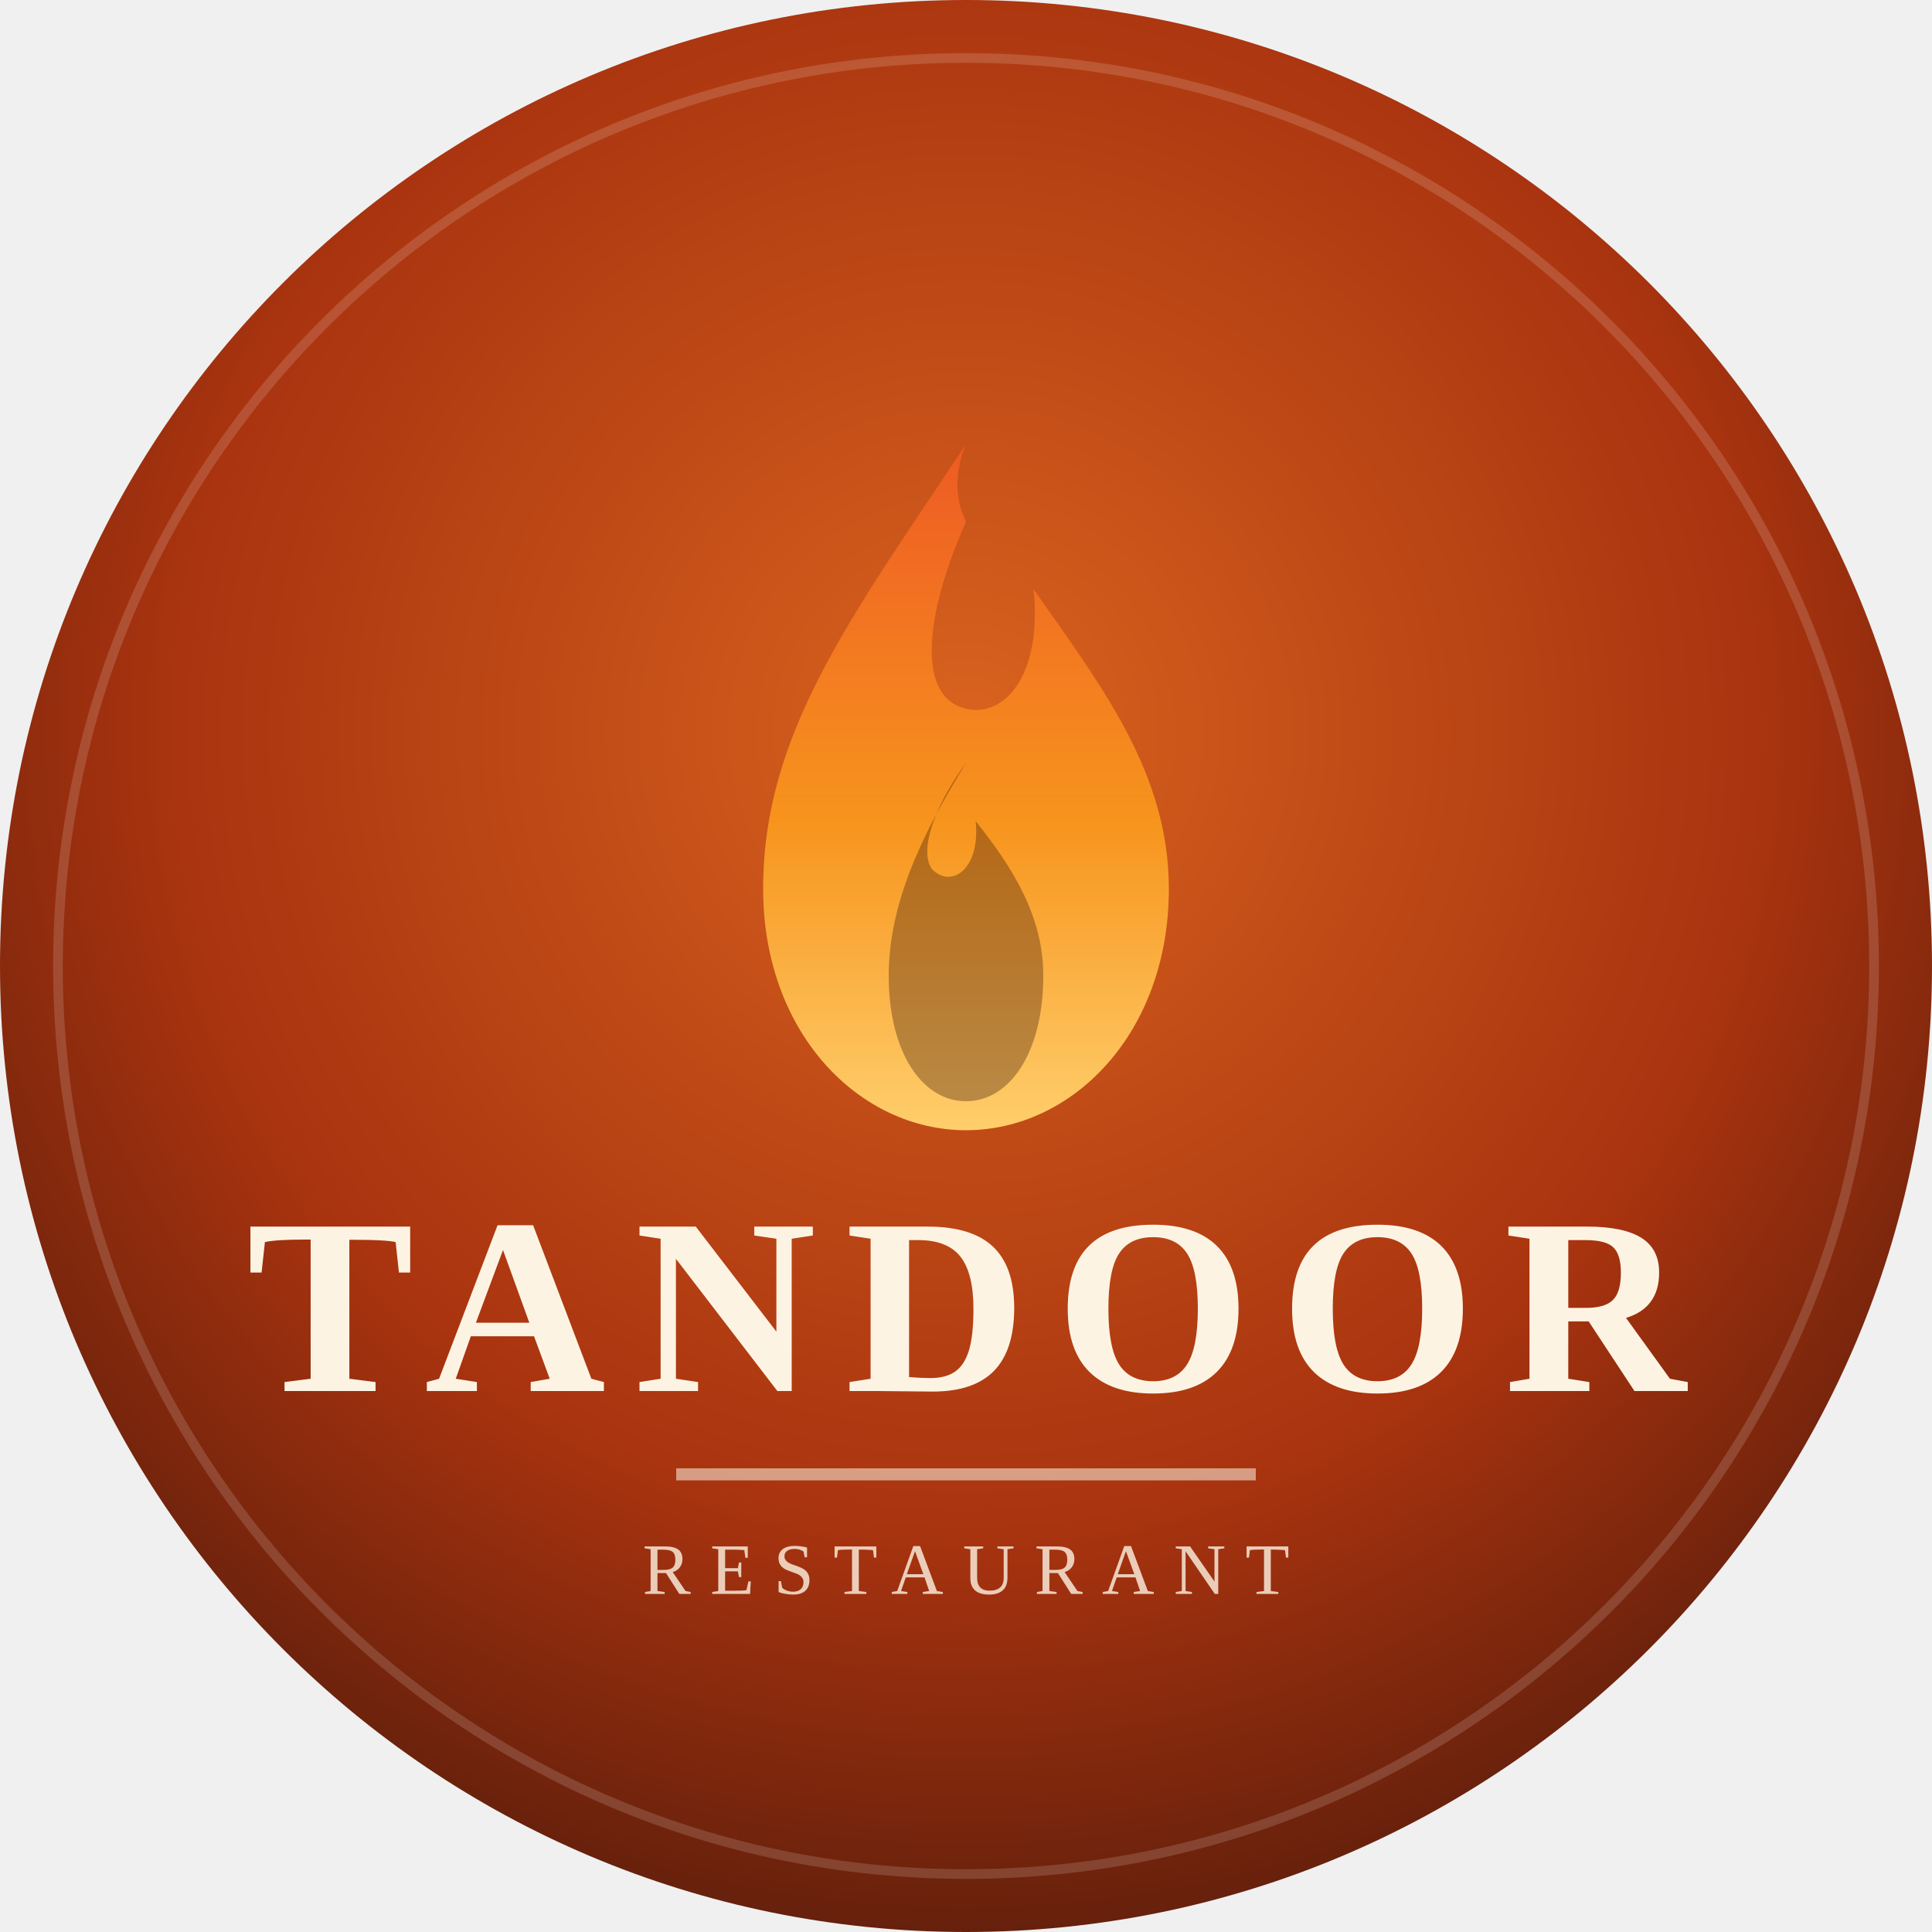
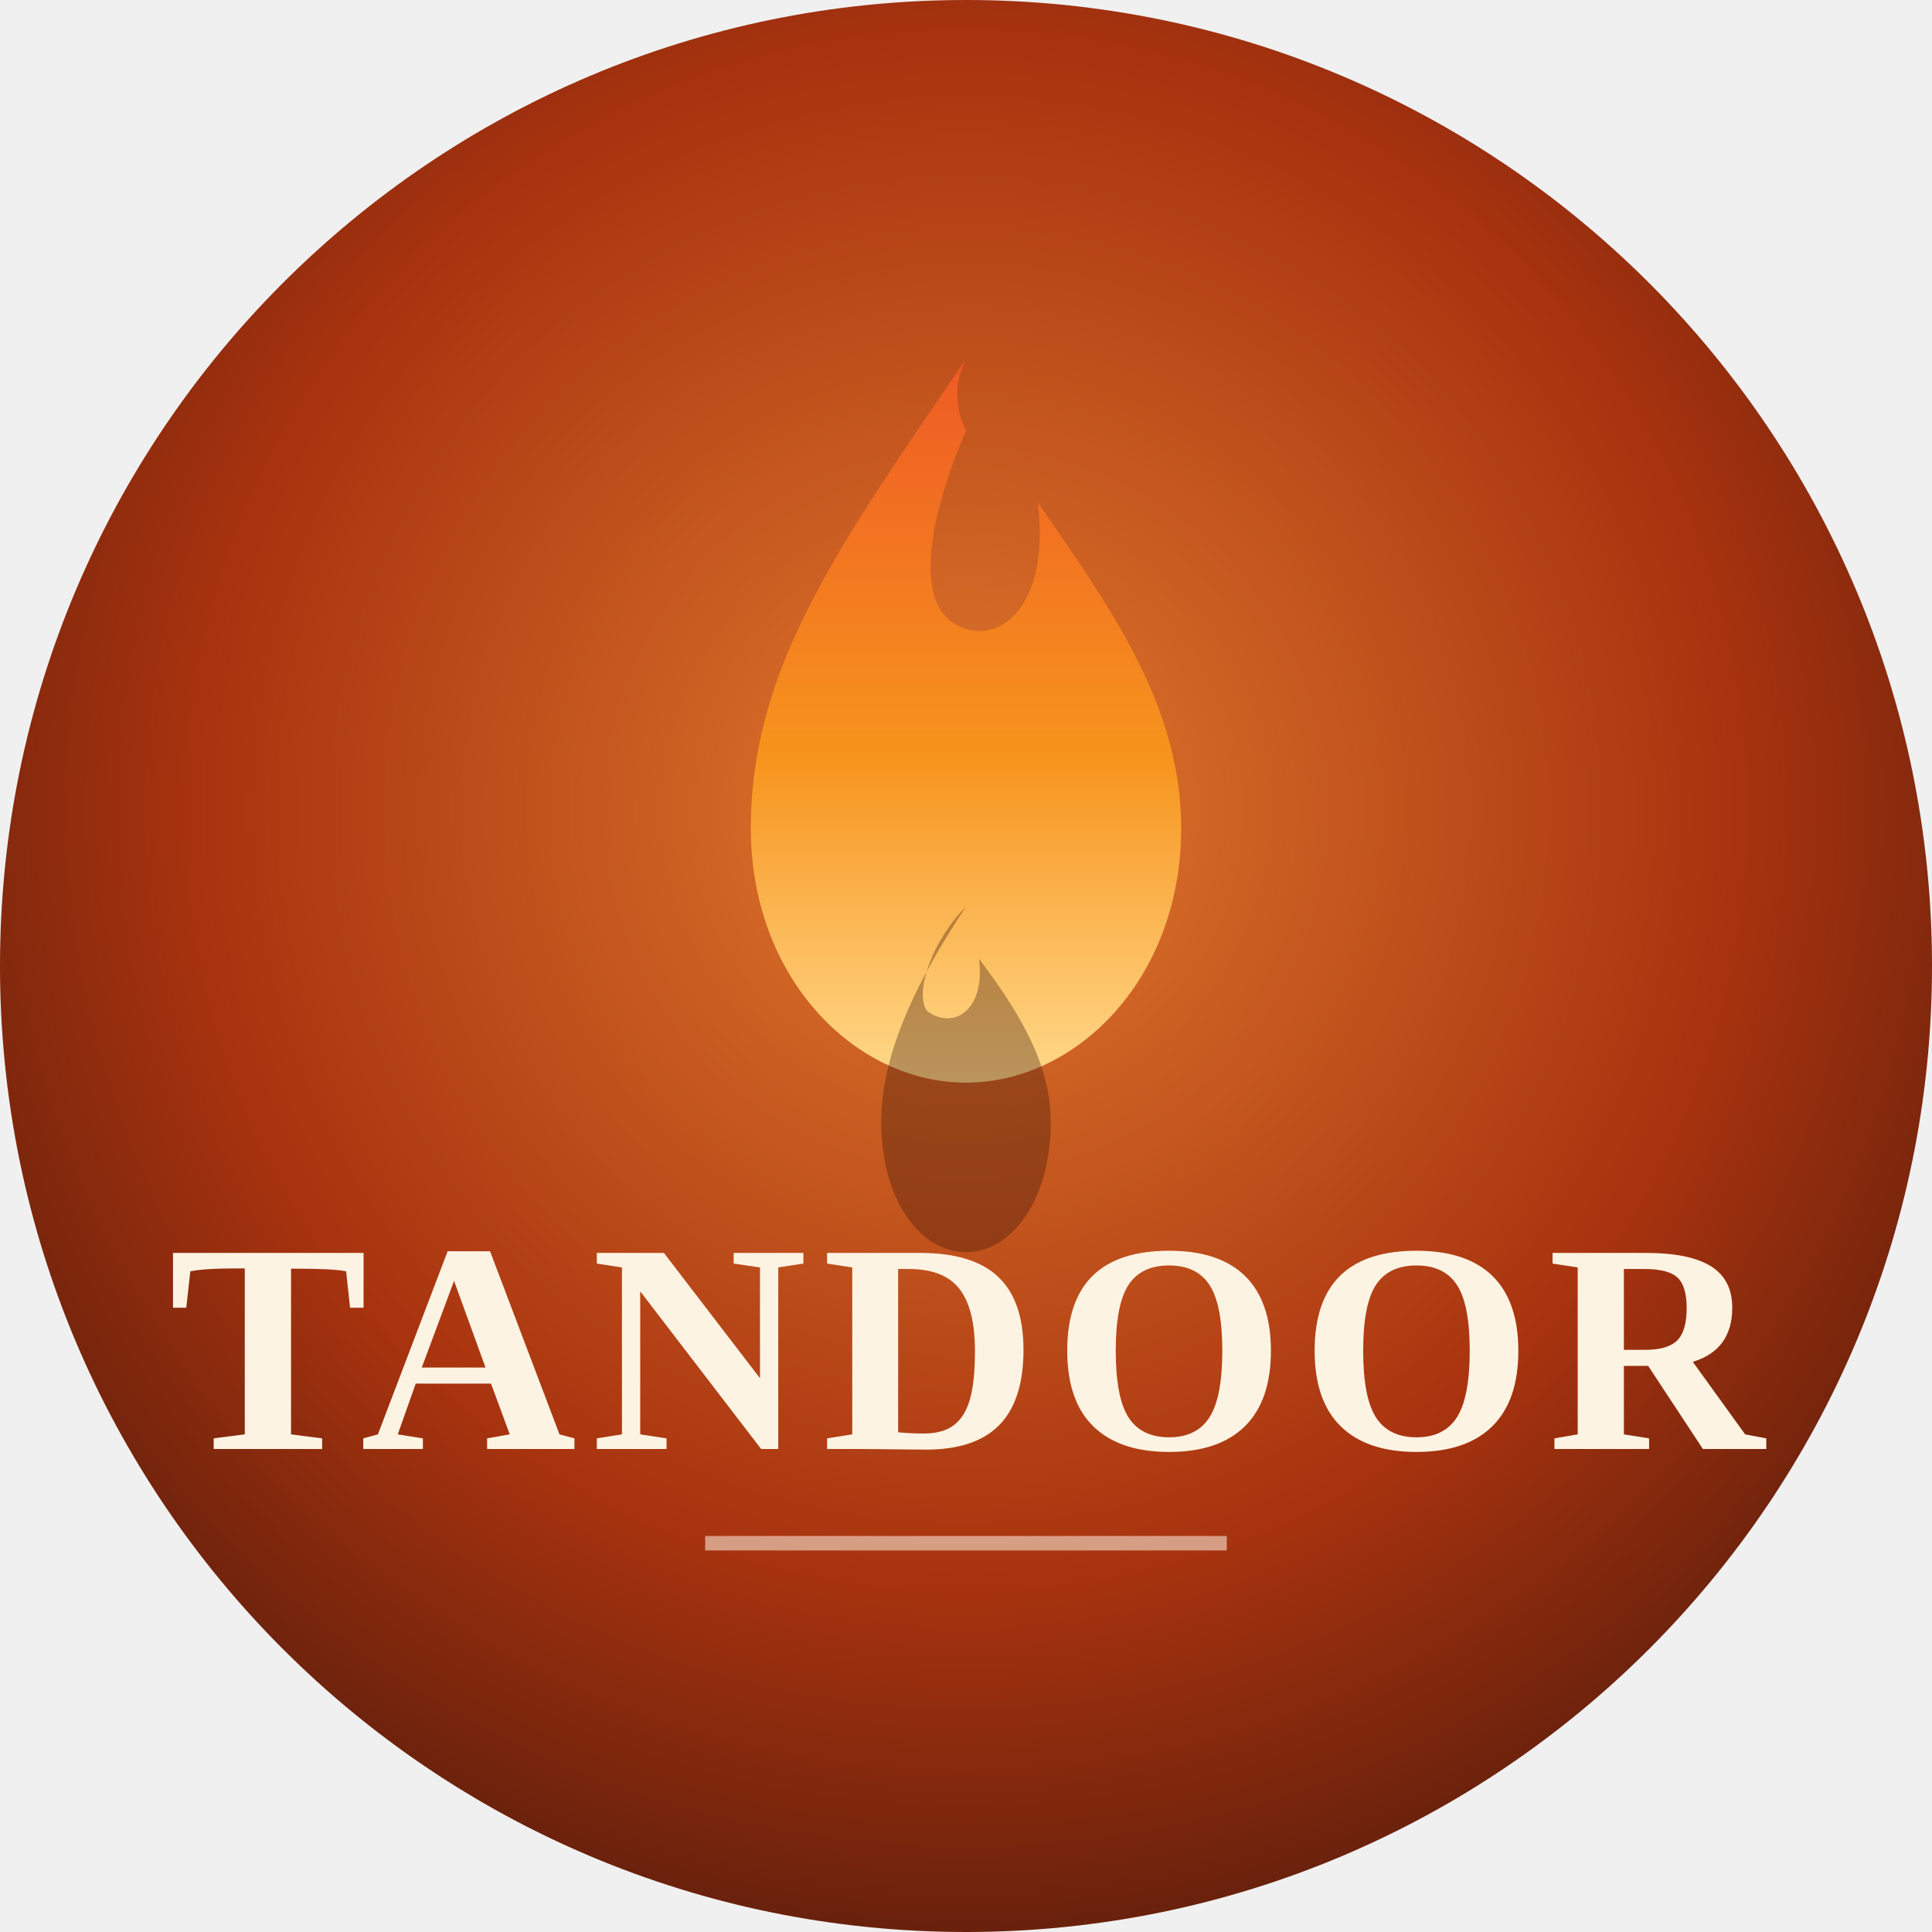
<svg xmlns="http://www.w3.org/2000/svg" viewBox="0 0 400 400" width="400" height="400">
  <defs>
-     <radialGradient id="bg" cx="50%" cy="38%" r="75%">
-       <stop offset="0%" stop-color="#d9631e" />
+     <radialGradient id="bg" cx="50%" cy="42%" r="72%">
+       <stop offset="0%" stop-color="#e17a2e" />
      <stop offset="55%" stop-color="#a8330f" />
-       <stop offset="100%" stop-color="#3a140a" />
+       <stop offset="100%" stop-color="#37130a" />
    </radialGradient>
    <linearGradient id="flame" x1="0%" y1="100%" x2="0%" y2="0%">
-       <stop offset="0%" stop-color="#ffce6b" />
+       <stop offset="0%" stop-color="#ffd98a" />
      <stop offset="45%" stop-color="#f7941d" />
      <stop offset="100%" stop-color="#ee5a24" />
    </linearGradient>
    <clipPath id="circleClip">
      <circle cx="200" cy="200" r="200" />
    </clipPath>
  </defs>
  <g clip-path="url(#circleClip)">
    <rect width="400" height="400" fill="url(#bg)" />
-     <circle cx="200" cy="200" r="188" fill="none" stroke="#ffffff" stroke-opacity="0.15" stroke-width="2" />
-     <path d="M200 92              C 176 128, 158 152, 158 184              C 158 214, 178 234, 200 234              C 222 234, 242 214, 242 184              C 242 160, 228 142, 214 122              C 216 142, 206 150, 198 146              C 190 142, 192 126, 200 108              C 196 100, 200 92, 200 92 Z" fill="url(#flame)" />
-     <path d="M200 158              C 190 174, 184 188, 184 202              C 184 218, 191 228, 200 228              C 209 228, 216 218, 216 202              C 216 190, 210 180, 202 170              C 203 180, 197 184, 193 180              C 190 176, 194 166, 200 158 Z" fill="#3a140a" fill-opacity="0.35" />
-     <text x="200" y="288" text-anchor="middle" font-family="Georgia, 'Times New Roman', serif" font-size="52" font-weight="700" letter-spacing="6" fill="#fdf3e3">TANDOOR</text>
-     <rect x="140" y="304" width="120" height="2.5" fill="#fdf3e3" fill-opacity="0.55" />
-     <text x="200" y="330" text-anchor="middle" font-family="Georgia, 'Times New Roman', serif" font-size="15" letter-spacing="4" fill="#fdf3e3" fill-opacity="0.8">RESTAURANT</text>
+     <g transform="translate(200,158) scale(1.35)">
+       <path d="M0 -62                C -19 -34, -33 -15, -33 10                C -33 33, -17 49, 0 49                C 17 49, 33 33, 33 10                C 33 -9, 22 -24, 11 -40                C 13 -24, 5 -18, -1 -21                C -8 -24, -6 -37, 0 -51                C -3 -57, 0 -62, 0 -62 Z" fill="url(#flame)" />
+       <path d="M0 22                C -8 34, -13 45, -13 55                C -13 67, -7 75, 0 75                C 7 75, 13 67, 13 55                C 13 46, 8 38, 2 30                C 3 38, -2 41, -6 38                C -8 35, -5 27, 0 22 Z" fill="#3a140a" fill-opacity="0.35" />
+     </g>
+     <text x="200" y="300" text-anchor="middle" font-family="Georgia, 'Times New Roman', serif" font-size="62" font-weight="700" letter-spacing="3" fill="#fdf3e3">TANDOOR</text>
+     <rect x="146" y="318" width="108" height="3" fill="#fdf3e3" fill-opacity="0.55" />
  </g>
</svg>
